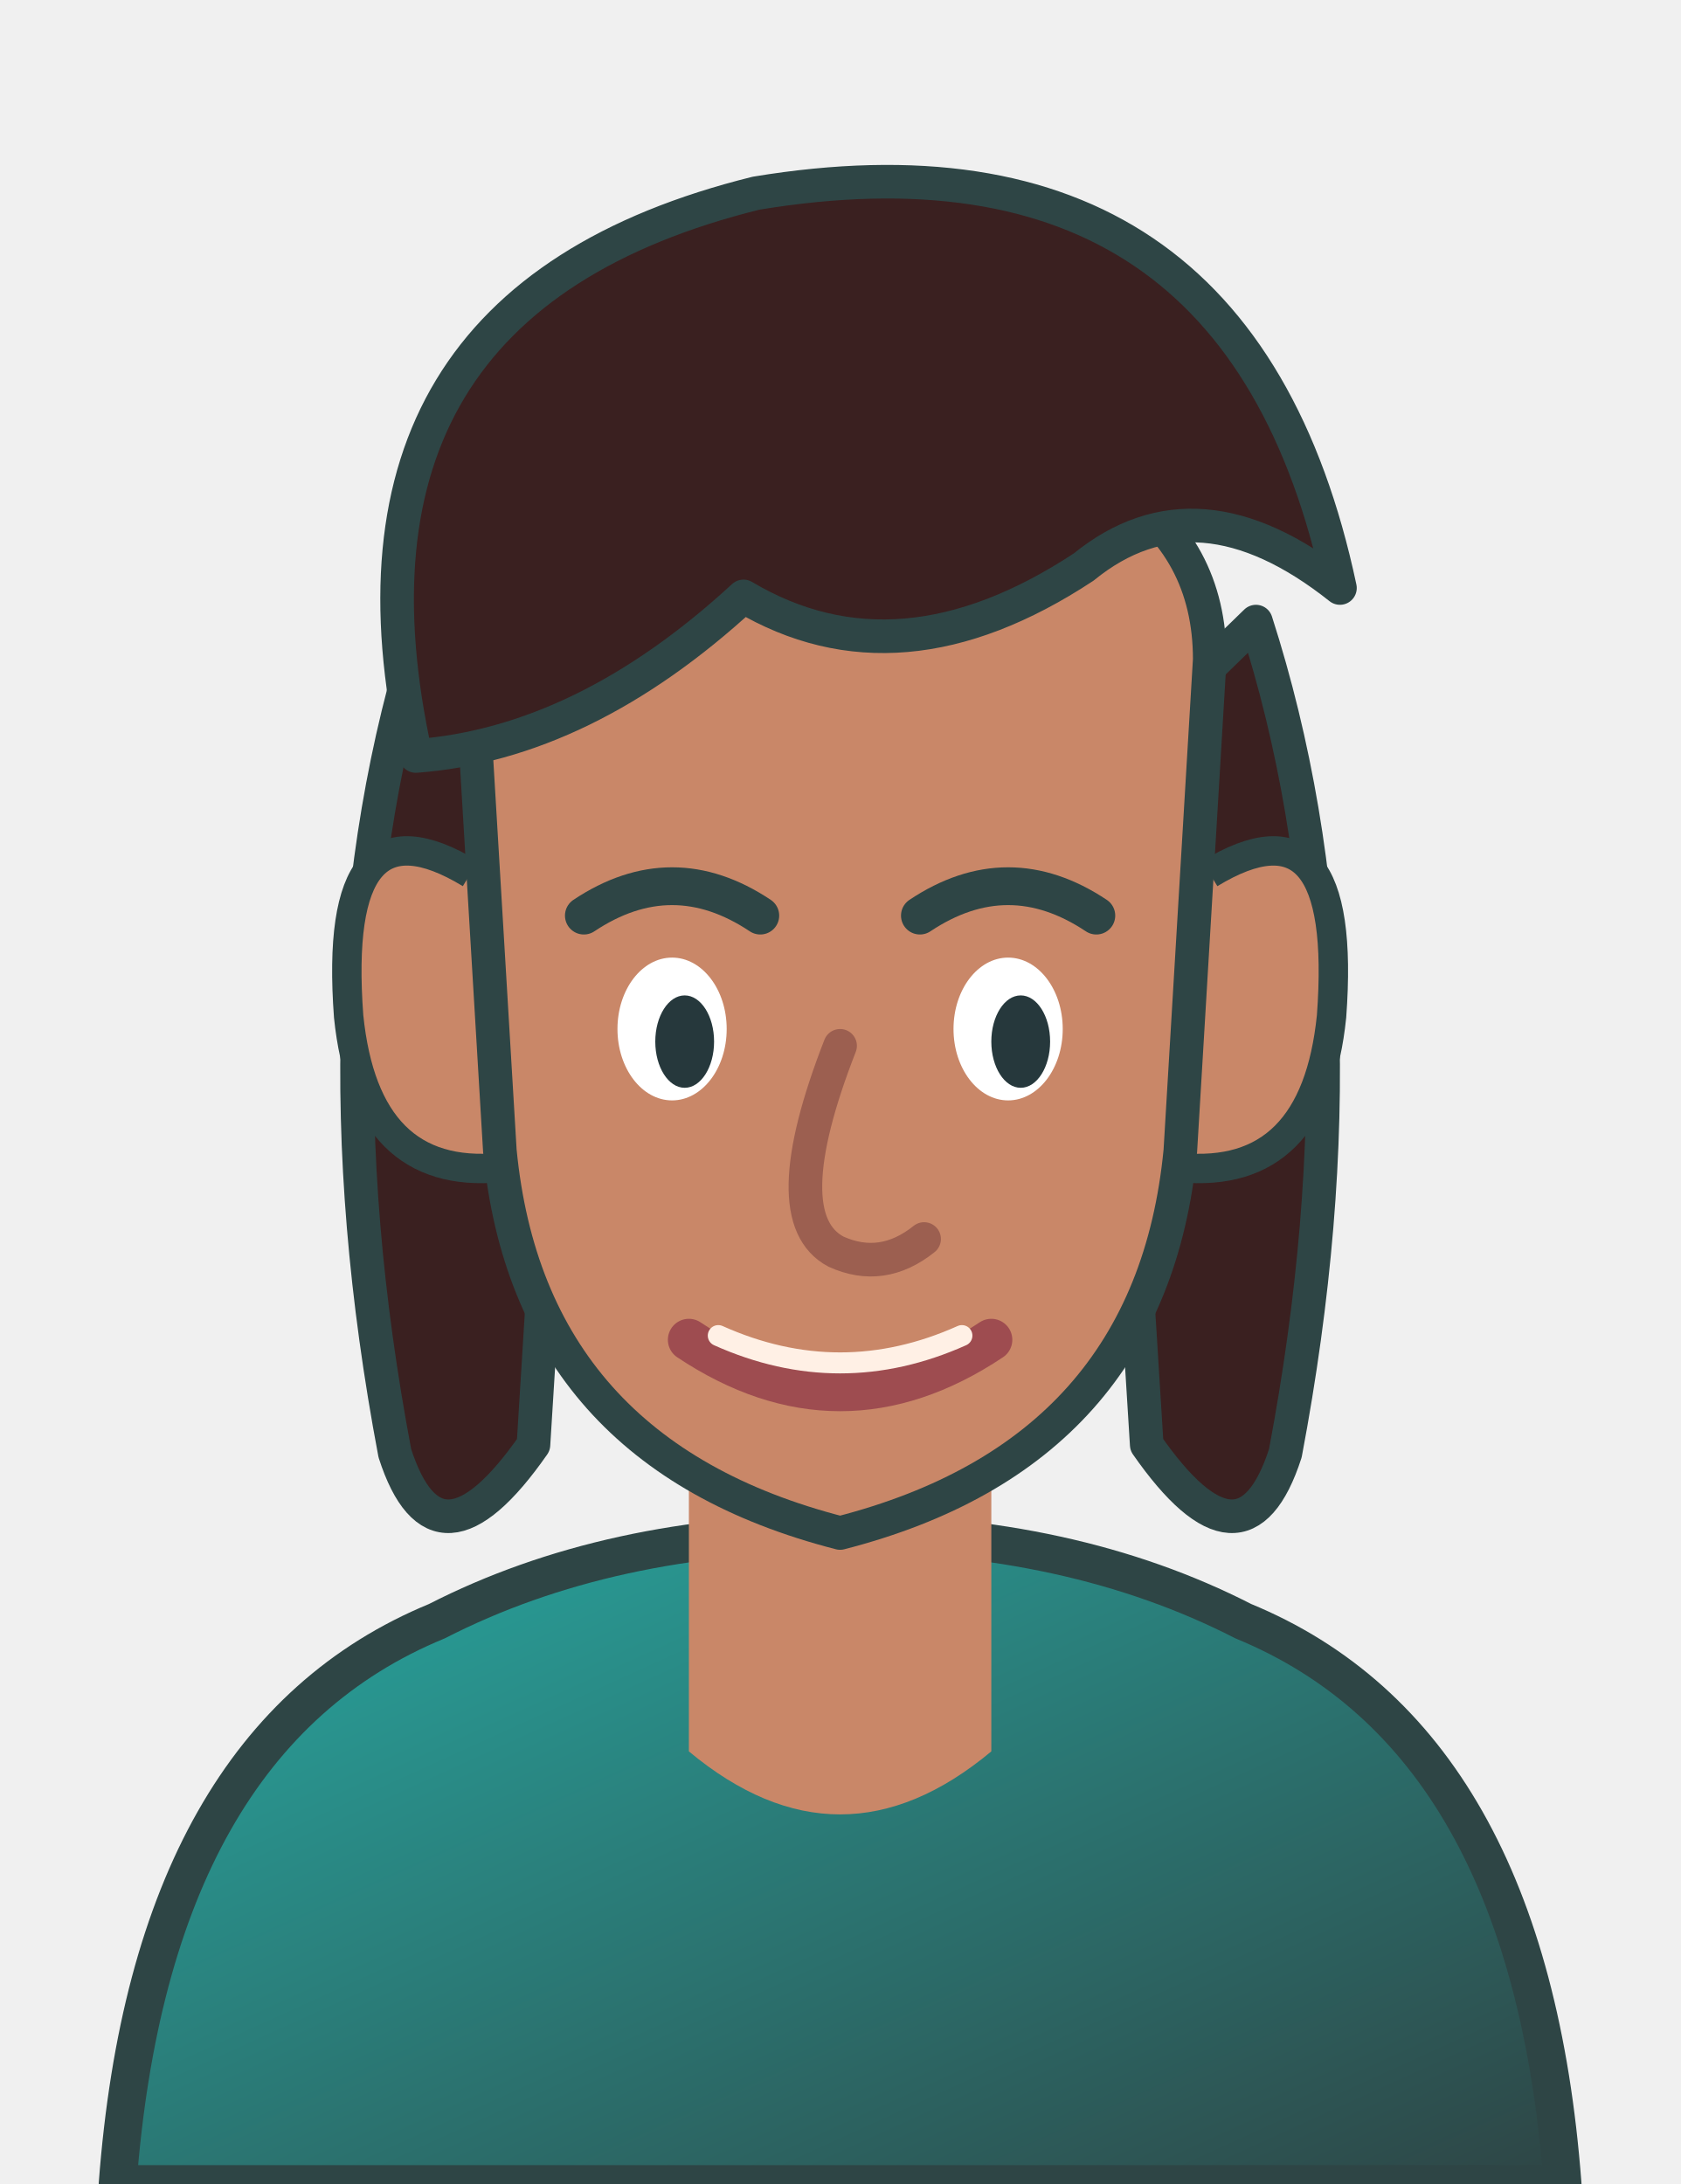
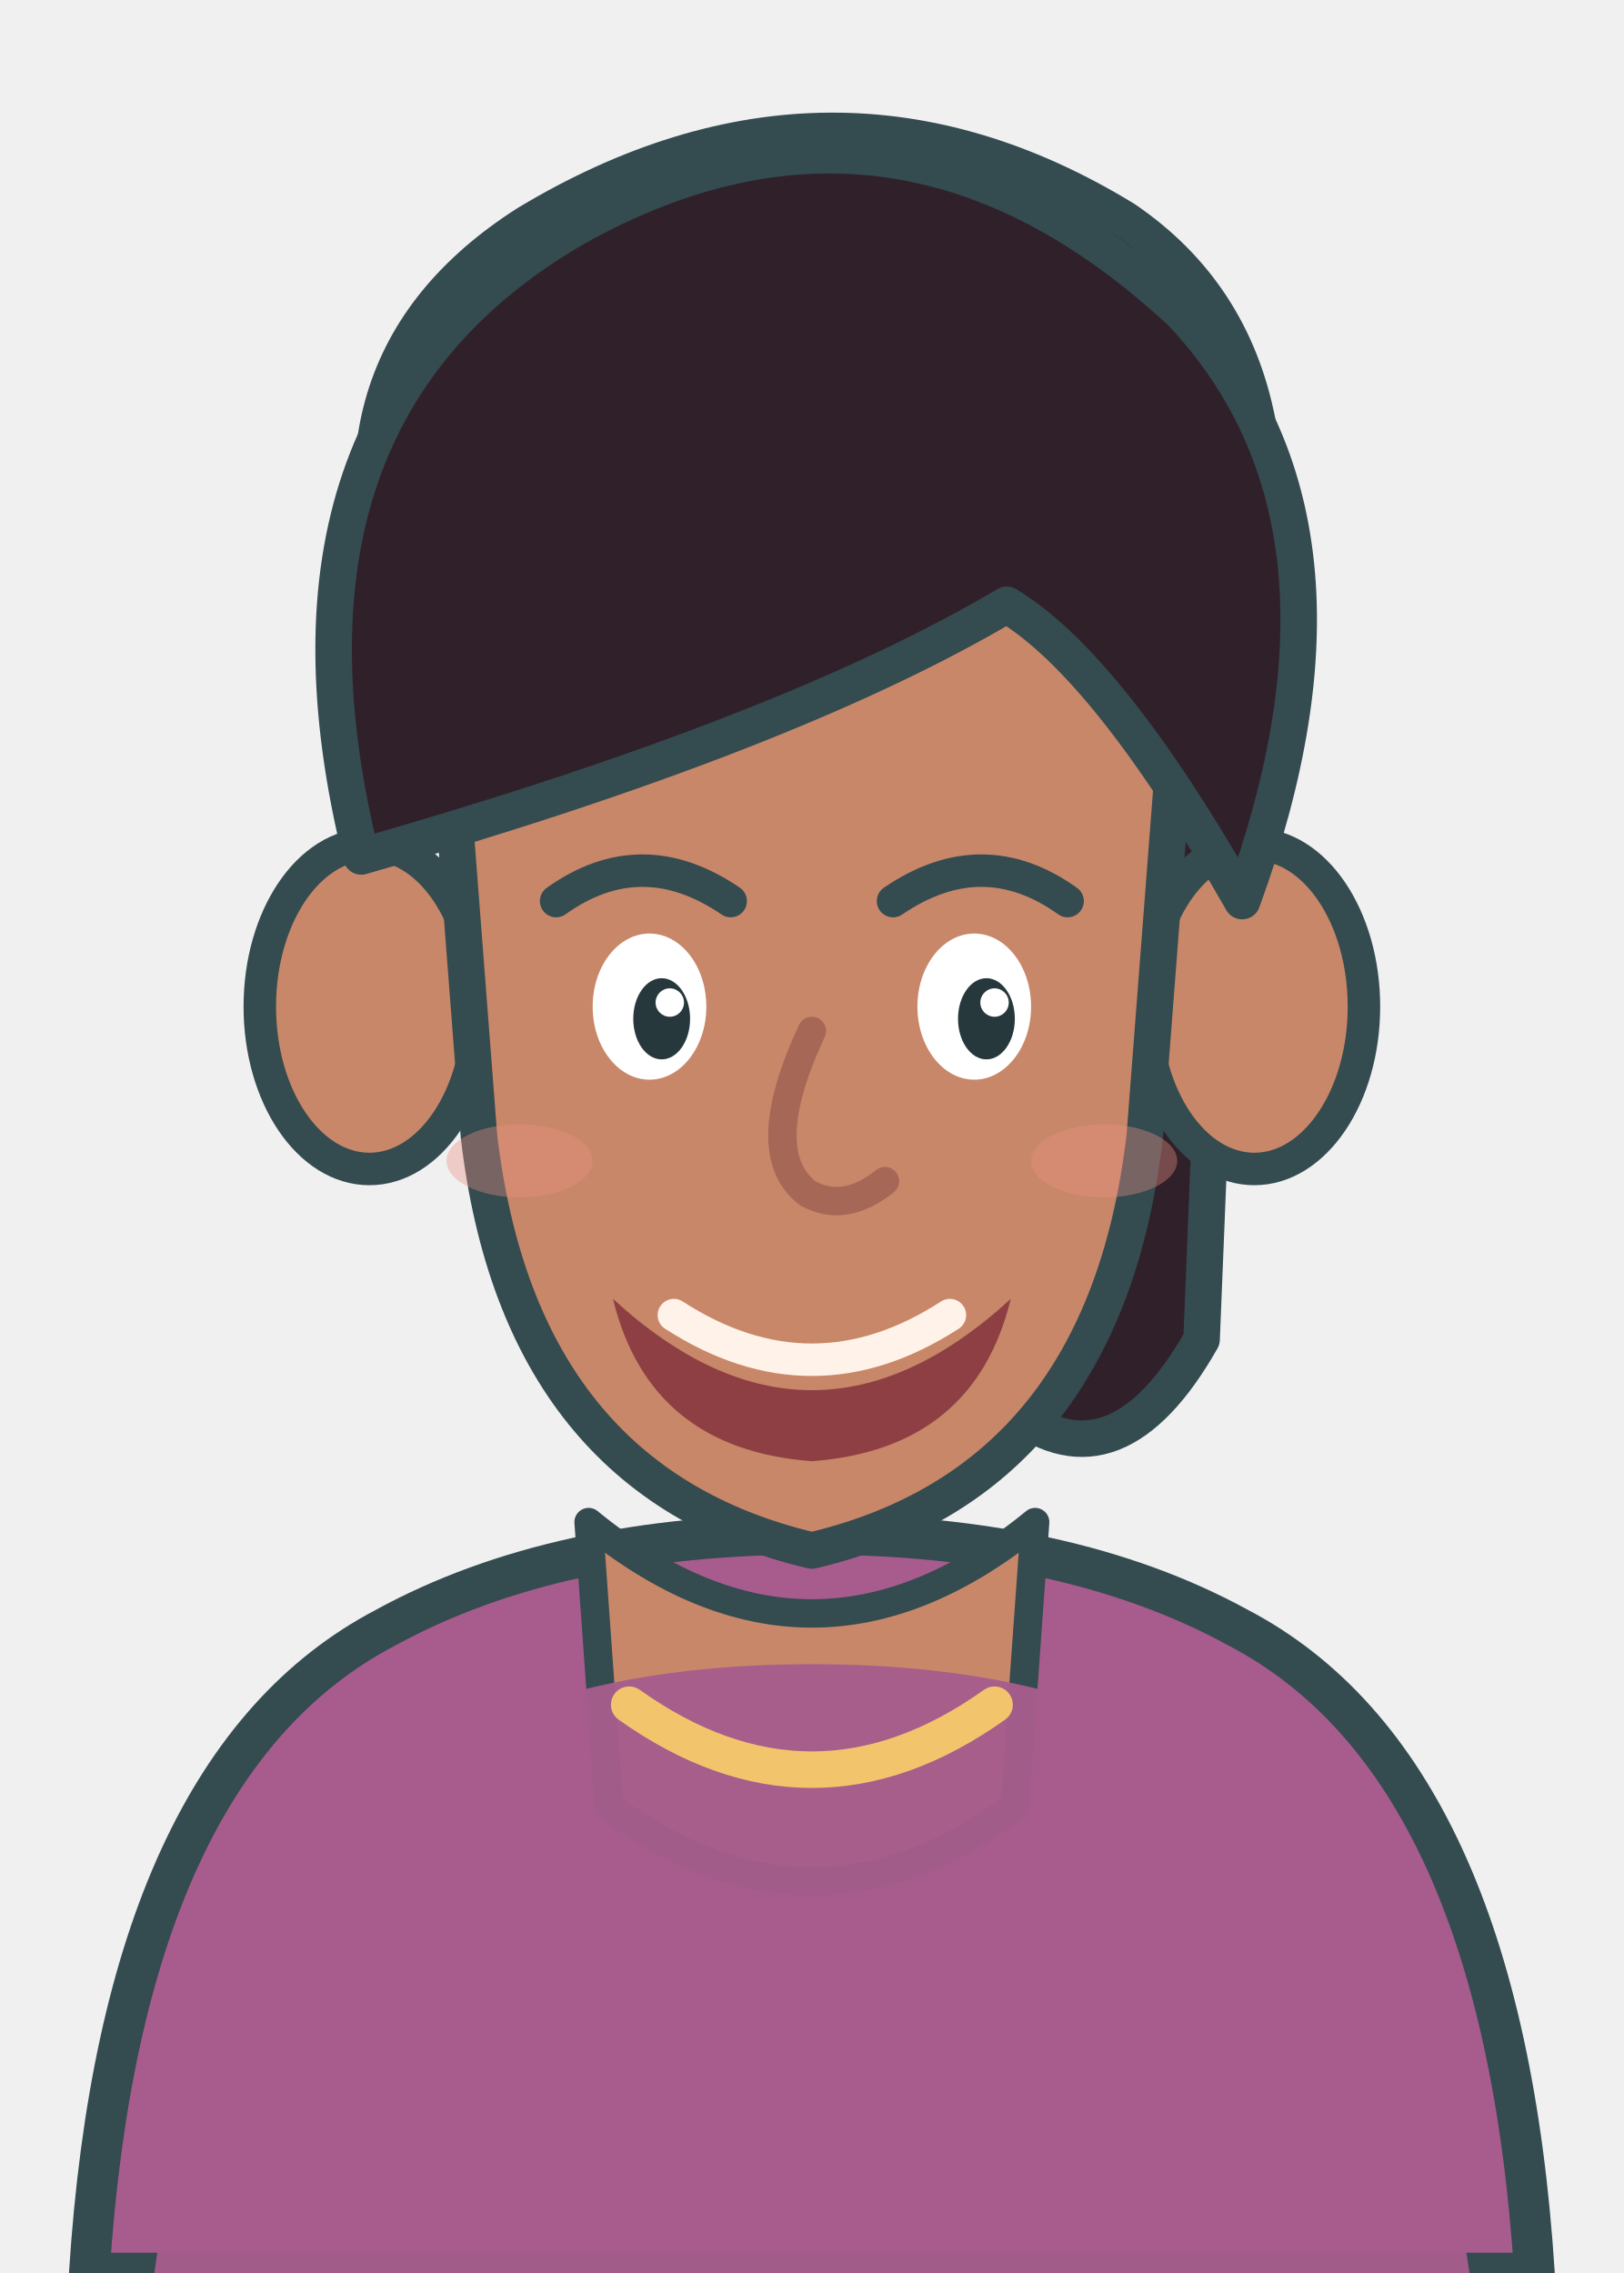
- <svg xmlns="http://www.w3.org/2000/svg" viewBox="0 0 400 520" role="img" aria-labelledby="title desc">
+ <svg xmlns="http://www.w3.org/2000/svg" viewBox="0 0 400 560" role="img" aria-labelledby="title desc">
  <defs>
-     <linearGradient id="skin" x1="0" y1="0" x2=".15" y2="1">
-       <stop stop-color="#c98768" />
-       <stop offset="1" stop-color="#c98768" />
+     <linearGradient id="skin" x1="0" y1="0" x2=".2" y2="1">
+       <stop stop-color="#c88768" />
+       <stop offset="1" stop-color="#c88768" />
    </linearGradient>
    <linearGradient id="shirt" x1="0" y1="0" x2="1" y2="1">
-       <stop stop-color="#27a9a2" />
-       <stop offset="1" stop-color="#2e4545" />
+       <stop stop-color="#a75c8d" />
+       <stop offset="1" stop-color="#a75c8d" />
    </linearGradient>
+     <filter id="soft">
+       <feGaussianBlur stdDeviation="2" />
+     </filter>
  </defs>
-   <path d="M28 520 Q36 414 104 386 Q145 365 200 365 Q255 365 296 386 Q364 414 372 520Z" fill="url(#shirt)" stroke="#2e4545" stroke-width="9" stroke-linejoin="round" />
-   <path d="M164 350 L164 417 Q200 447 236 417 L236 350Z" fill="url(#skin)" />
-   <g fill="#3a2020" stroke="#2e4545" stroke-width="8" stroke-linejoin="round">
-     <path d="M101 148 Q73 235 94 346 Q104 377 127 344 L137 183Z M299 148 Q327 235 306 346 Q296 377 273 344 L263 183Z" />
-   </g>
-   <path d="M112 208 Q79 188 83 242 Q87 281 119 278 M288 208 Q321 188 317 242 Q313 281 281 278" fill="url(#skin)" stroke="#2e4545" stroke-width="7" />
-   <path d="M112 157 Q112 104 200 100 Q288 104 288 157 L281 274 Q274 346 200 365 Q126 346 119 274Z" fill="url(#skin)" stroke="#2e4545" stroke-width="8" stroke-linejoin="round" />
-   <g fill="#3a2020" stroke="#2e4545" stroke-width="8" stroke-linejoin="round">
-     <path d="M99 180 Q75 72 180 46 Q295 27 319 140 Q285 113 258 135 Q214 164 177 142 Q139 177 99 180Z" />
-   </g>
-   <path d="M139 218 Q160 204 181 218 M219 218 Q240 204 261 218" fill="none" stroke="#2e4545" stroke-width="9" stroke-linecap="round" />
-   <ellipse cx="160" cy="245" rx="13" ry="17" fill="#fff" />
-   <ellipse cx="240" cy="245" rx="13" ry="17" fill="#fff" />
-   <ellipse cx="163" cy="248" rx="7" ry="11" fill="#26383c" />
-   <ellipse cx="243" cy="248" rx="7" ry="11" fill="#26383c" />
-   <path d="M200 249 Q184 290 199 298 Q210 303 220 295" fill="none" stroke="#9c5f50" stroke-width="8" stroke-linecap="round" />
-   <path d="M164 319 Q200 343 236 319" fill="none" stroke="#9e4c50" stroke-width="10" stroke-linecap="round" />
-   <path d="M171 318 Q200 331 229 318" fill="none" stroke="#fff0e5" stroke-width="5" stroke-linecap="round" />
+   <path d="M22 560 Q30 435 95 401 Q137 378 200 378 Q263 378 305 401 Q370 435 378 560Z" fill="url(#shirt)" stroke="#344b50" stroke-width="10" stroke-linejoin="round" />
+   <path d="M145 375 Q200 420 255 375 L250 445 Q200 482 150 445Z" fill="#c88768" stroke="#344b50" stroke-width="7" stroke-linejoin="round" />
+   <path d="M38 560 Q52 460 116 426 Q150 410 200 410 Q250 410 284 426 Q348 460 362 560Z" fill="#a75c8d" opacity=".95" />
+   <path d="M155 420 Q200 452 245 420" fill="none" stroke="#f2c56d" stroke-width="9" stroke-linecap="round" />
+   <path d="M99 158 Q75 90 130 55 Q205 10 277 54 Q330 90 302 182 L296 330 Q275 367 250 348 L252 178Z" fill="#30202a" stroke="#344b50" stroke-width="9" stroke-linejoin="round" />
+   <ellipse cx="91" cy="248" rx="27" ry="40" fill="#c88768" stroke="#344b50" stroke-width="8" />
+   <ellipse cx="309" cy="248" rx="27" ry="40" fill="#c88768" stroke="#344b50" stroke-width="8" />
+   <path d="M108 150 Q112 91 200 88 Q288 91 292 150 L282 280 Q272 365 200 382 Q128 365 118 280Z" fill="url(#skin)" stroke="#344b50" stroke-width="9" stroke-linejoin="round" />
+   <path d="M89 211 Q62 102 142 56 Q221 12 291 77 Q340 129 306 222 Q273 164 248 149 Q194 181 89 211Z" fill="#30202a" stroke="#344b50" stroke-width="9" stroke-linejoin="round" />
+   <path d="M137 222 Q158 207 180 222 M220 222 Q242 207 263 222" fill="none" stroke="#344b50" stroke-width="8" stroke-linecap="round" />
+   <ellipse cx="160" cy="248" rx="14" ry="18" fill="#fff" />
+   <ellipse cx="240" cy="248" rx="14" ry="18" fill="#fff" />
+   <ellipse cx="163" cy="251" rx="7" ry="10" fill="#26383c" />
+   <ellipse cx="243" cy="251" rx="7" ry="10" fill="#26383c" />
+   <circle cx="165" cy="247" r="3.5" fill="#fff" />
+   <circle cx="245" cy="247" r="3.5" fill="#fff" />
+   <path d="M200 254 Q186 284 199 294 Q208 299 218 291" fill="none" stroke="#a76756" stroke-width="7" stroke-linecap="round" />
+   <path d="M151 320 Q200 365 249 320 Q240 357 200 360 Q160 357 151 320Z" fill="#8e3f43" />
+   <path d="M166 324 Q200 346 234 324" fill="none" stroke="#fff2e8" stroke-width="8" stroke-linecap="round" />
+   <ellipse cx="128" cy="286" rx="18" ry="9" fill="#e98f83" opacity=".38" />
+   <ellipse cx="272" cy="286" rx="18" ry="9" fill="#e98f83" opacity=".38" />
</svg>
